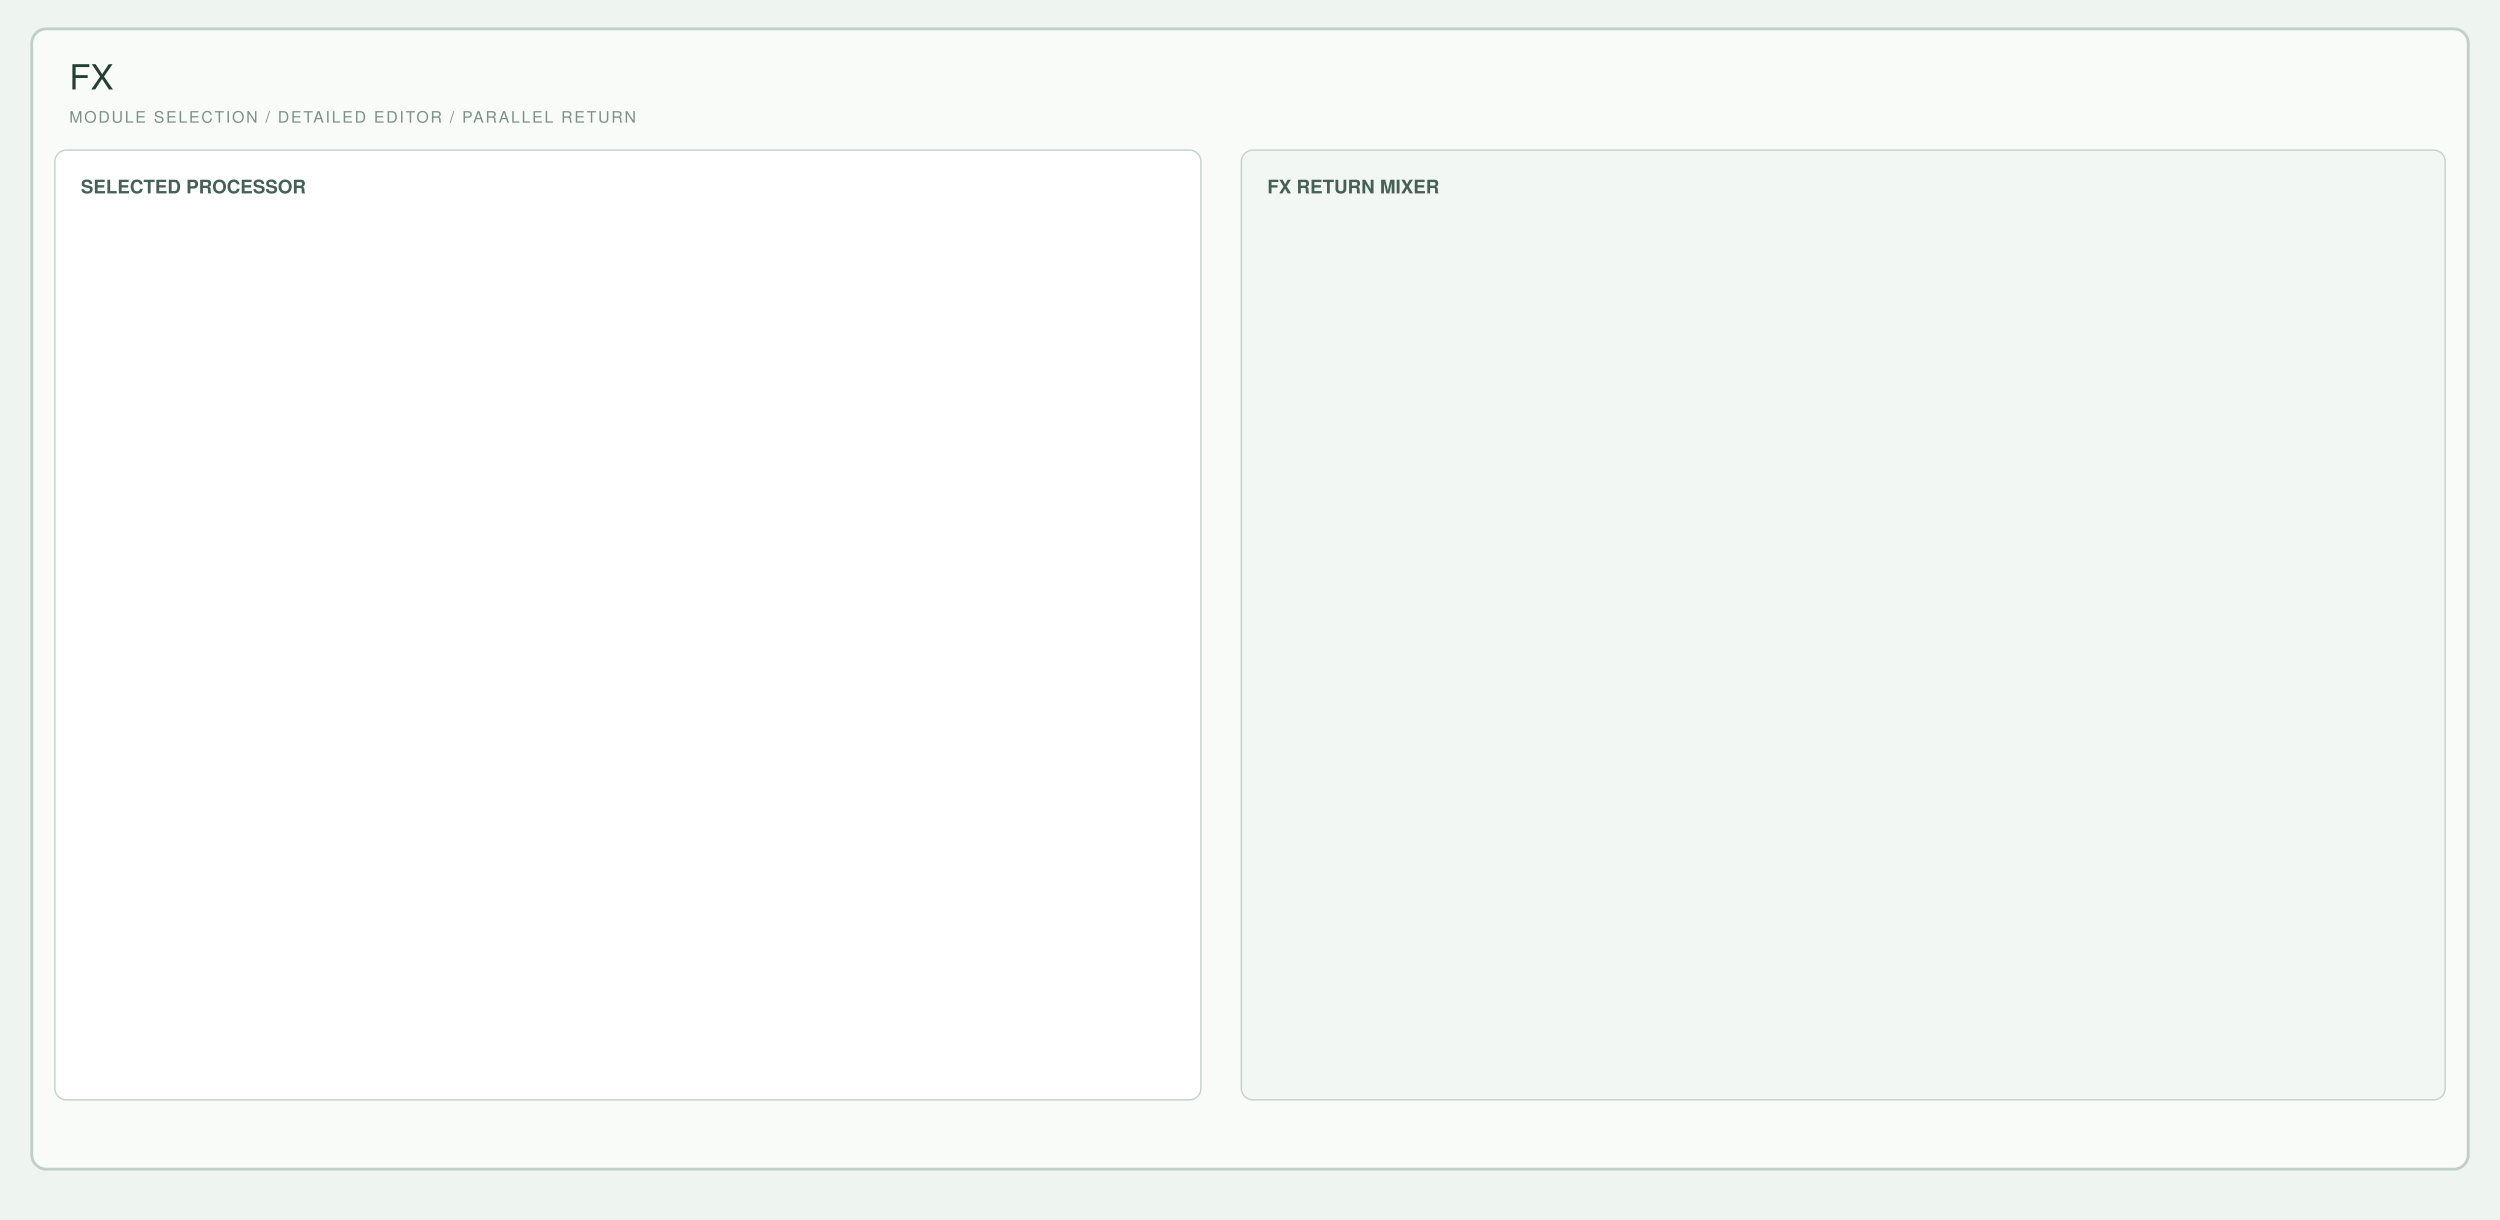
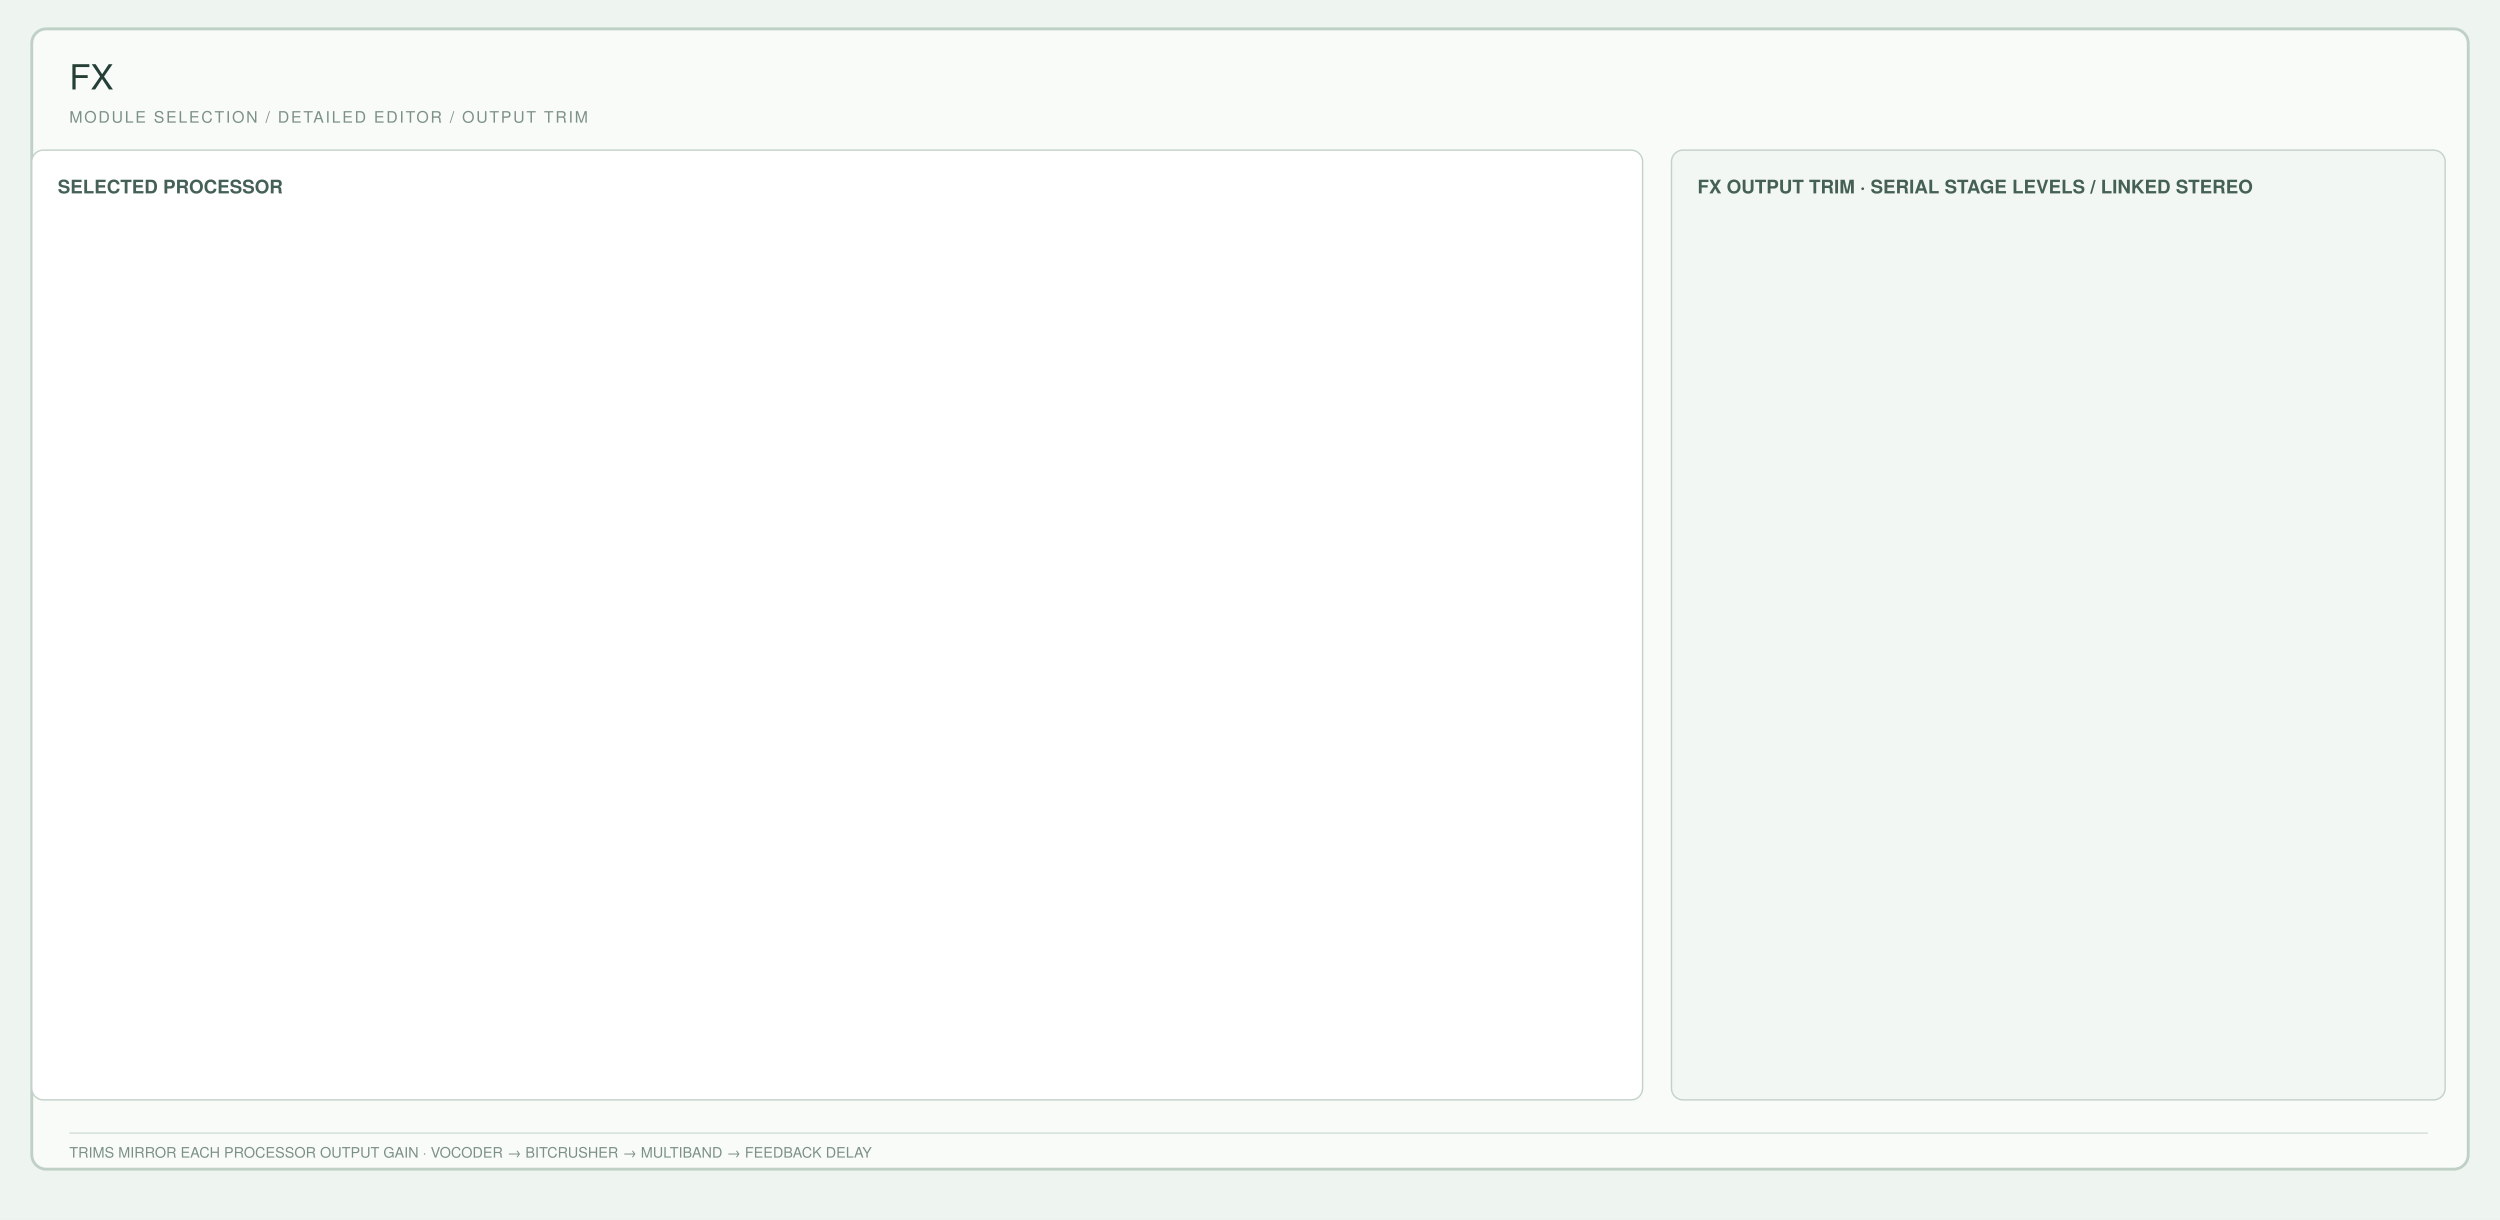
<svg xmlns="http://www.w3.org/2000/svg" width="1732" height="845" viewBox="0 0 1732 845">
  <rect width="1732" height="845" fill="#eef4ef" />
  <rect x="22" y="20" width="1688" height="790" rx="10" fill="#f9fbf8" stroke="#bfd0c6" stroke-width="2" />
  <text x="48" y="62" font-family="Avenir Next,Helvetica Neue,sans-serif" font-size="24" font-weight="500" fill="#243f35">FX</text>
-   <text x="48" y="85" font-family="Avenir Next,Helvetica Neue,sans-serif" font-size="11" letter-spacing="1.2" fill="#7b9087">MODULE SELECTION / DETAILED EDITOR / PARALLEL RETURN</text>
-   <rect x="38" y="104" width="794" height="658" rx="8" fill="#ffffff" stroke="#c4d2ca" />
-   <text x="56" y="134" font-family="Avenir Next,Helvetica Neue,sans-serif" font-size="13" font-weight="600" fill="#456156">SELECTED PROCESSOR</text>
-   <rect x="860" y="104" width="834" height="658" rx="8" fill="#f3f7f3" stroke="#c4d2ca" />
-   <text x="878" y="134" font-family="Avenir Next,Helvetica Neue,sans-serif" font-size="13" font-weight="600" fill="#456156">FX RETURN MIXER</text>
+   <text x="48" y="85" font-family="Avenir Next,Helvetica Neue,sans-serif" font-size="11" letter-spacing="1.2" fill="#7b9087">MODULE SELECTION / DETAILED EDITOR / OUTPUT TRIM</text>
+   <rect x="22" y="104" width="1116" height="658" rx="8" fill="#ffffff" stroke="#c4d2ca" />
+   <text x="40" y="134" font-family="Avenir Next,Helvetica Neue,sans-serif" font-size="13" font-weight="600" fill="#456156">SELECTED PROCESSOR</text>
+   <rect x="1158" y="104" width="536" height="658" rx="8" fill="#f3f7f3" stroke="#c4d2ca" />
+   <text x="1176" y="134" font-family="Avenir Next,Helvetica Neue,sans-serif" font-size="13" font-weight="600" fill="#456156">FX OUTPUT TRIM · SERIAL STAGE LEVELS / LINKED STEREO</text>
+   <line x1="48" y1="785" x2="1682" y2="785" stroke="#d2ded7" />
+   <text x="48" y="802" font-family="Avenir Next,Helvetica Neue,sans-serif" font-size="10" fill="#7b9087">TRIMS MIRROR EACH PROCESSOR OUTPUT GAIN · VOCODER → BITCRUSHER → MULTIBAND → FEEDBACK DELAY</text>
</svg>
